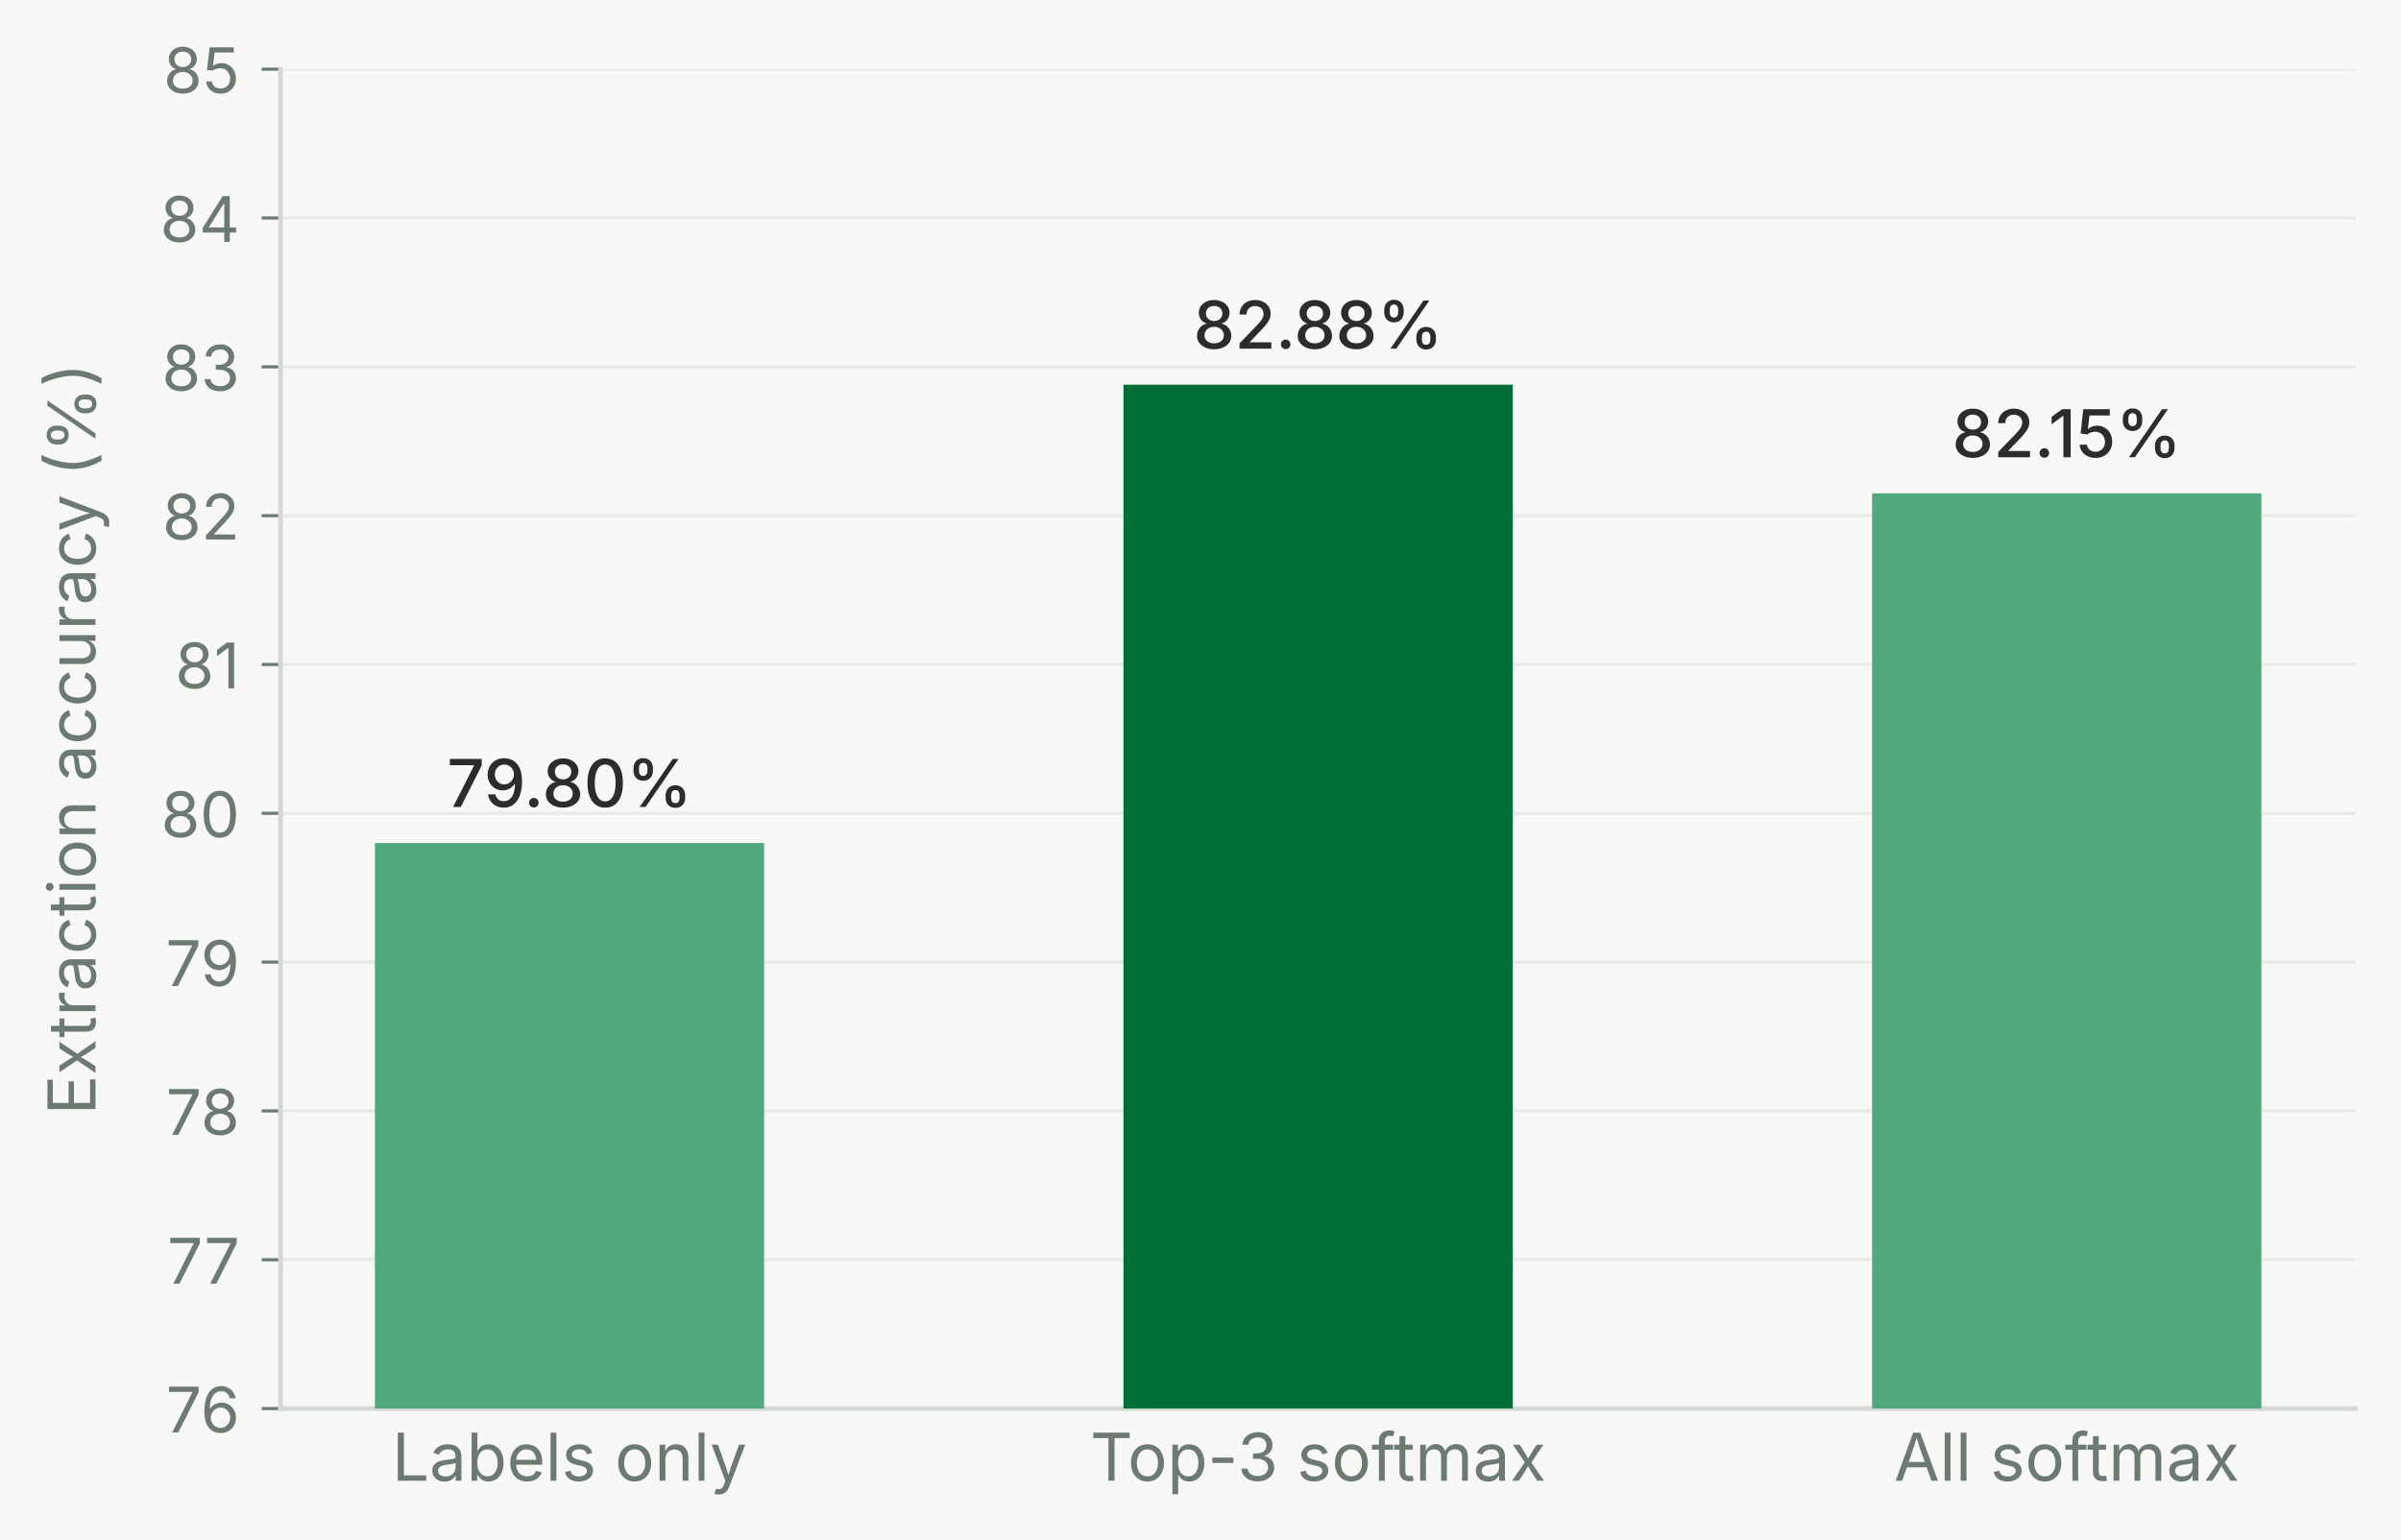
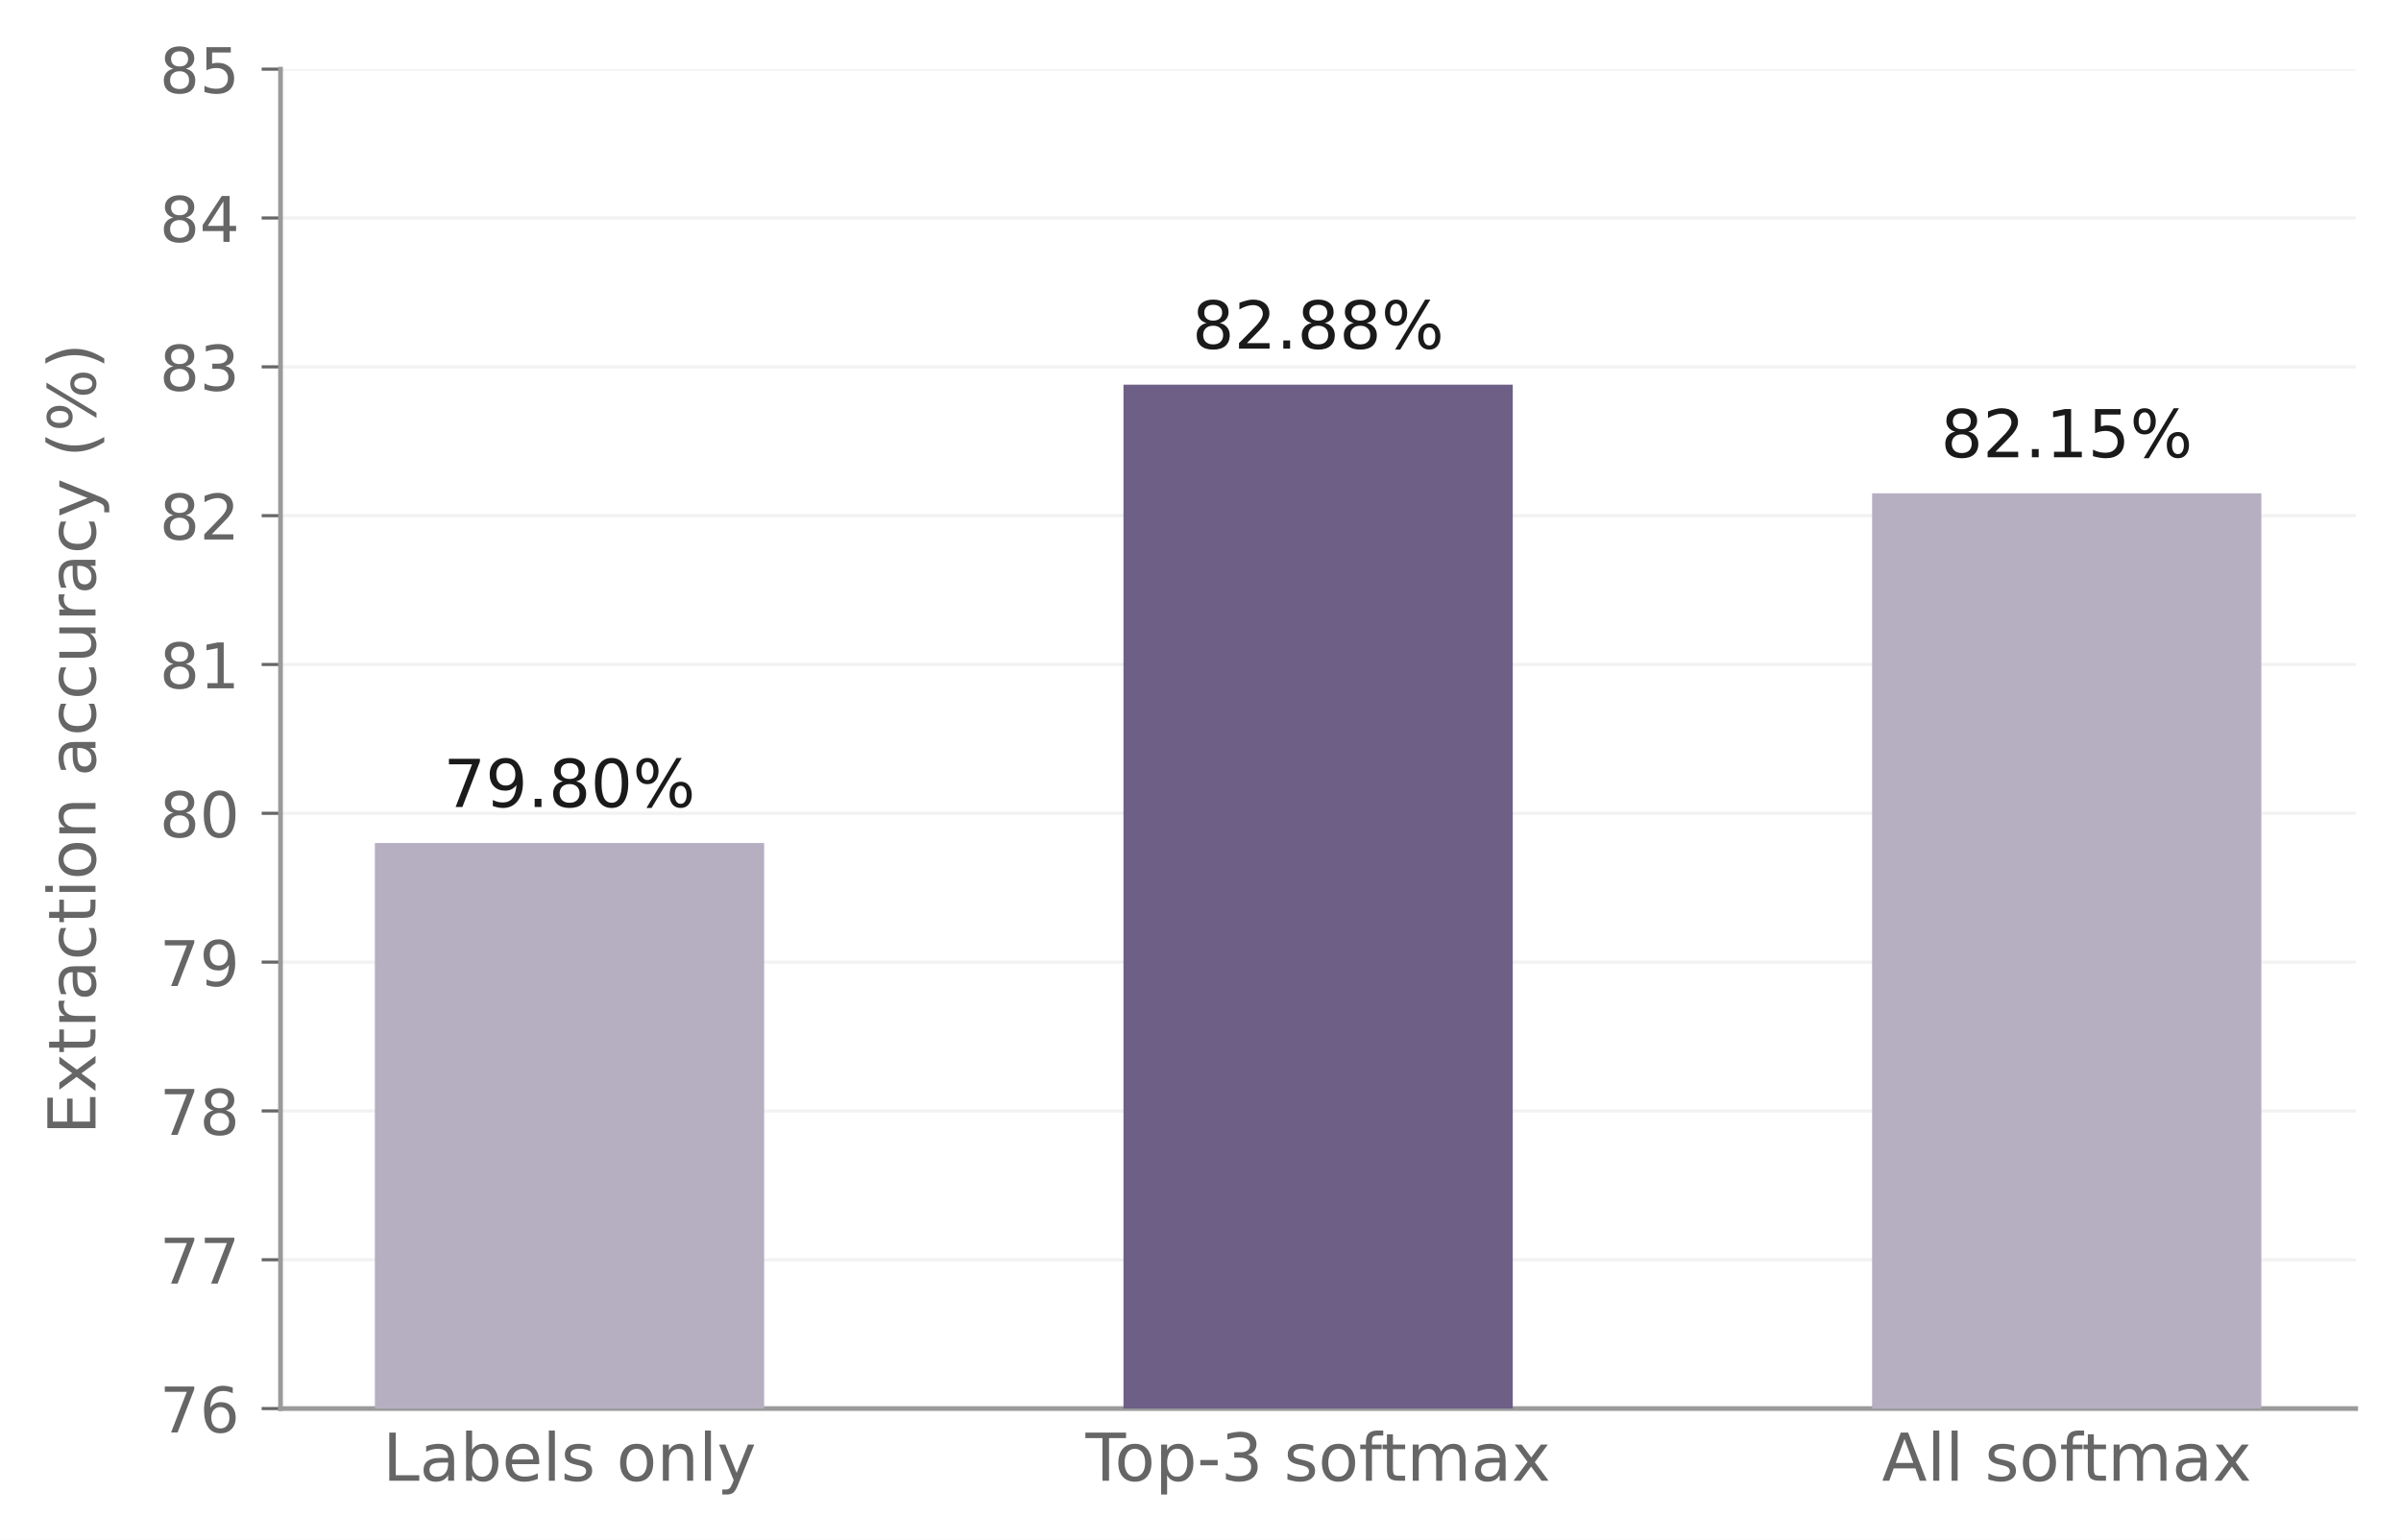
<svg xmlns="http://www.w3.org/2000/svg" xmlns:xlink="http://www.w3.org/1999/xlink" width="381.6pt" height="244.8pt" viewBox="0 0 381.6 244.8" version="1.1">
  <defs>
    <style type="text/css">*{stroke-linejoin: round; stroke-linecap: butt}</style>
  </defs>
  <g id="figure_1">
    <g id="patch_1">
-       <path d="M 0 244.8  L 381.6 244.8  L 381.6 0  L 0 0  z " style="fill: #f8f8f7" />
+       <path d="M 0 244.8  L 381.6 244.8  L 381.6 0  L 0 0  z " style="fill: #ffffff" />
    </g>
    <g id="axes_1">
      <g id="patch_2">
-         <path d="M 44.587 223.938  L 374.4 223.938  L 374.4 10.999  L 44.587 10.999  z " style="fill: #f8f8f7" />
+         <path d="M 44.587 223.938  L 374.4 223.938  L 374.4 10.999  L 44.587 10.999  z " style="fill: #ffffff" />
      </g>
      <g id="matplotlib.axis_1">
        <g id="xtick_1">
          <g id="line2d_1" />
          <g id="text_1">
-             <text style="font-size: 10.5px; font-family: 'Inter', '-apple-system', 'BlinkMacSystemFont', 'Segoe UI', 'system-ui', sans-serif; text-anchor: middle; fill: #6c7a71" x="90.513" y="235.416" transform="rotate(-0 90.51337 235.4163)">Labels only</text>
+             <text style="font-size: 10.5px; font-family: 'DejaVu Sans', 'Bitstream Vera Sans', 'Computer Modern Sans Serif', 'Lucida Grande', 'Verdana', 'Geneva', 'Lucid', 'Arial', 'Helvetica', 'Avant Garde', sans-serif; text-anchor: middle; fill: #666666" x="90.513" y="235.416" transform="rotate(-0 90.51337 235.4163)">Labels only</text>
          </g>
        </g>
        <g id="xtick_2">
          <g id="line2d_2" />
          <g id="text_2">
-             <text style="font-size: 10.5px; font-family: 'Inter', '-apple-system', 'BlinkMacSystemFont', 'Segoe UI', 'system-ui', sans-serif; text-anchor: middle; fill: #6c7a71" x="209.494" y="235.416" transform="rotate(-0 209.4935 235.4163)">Top-3 softmax</text>
+             <text style="font-size: 10.5px; font-family: 'DejaVu Sans', 'Bitstream Vera Sans', 'Computer Modern Sans Serif', 'Lucida Grande', 'Verdana', 'Geneva', 'Lucid', 'Arial', 'Helvetica', 'Avant Garde', sans-serif; text-anchor: middle; fill: #666666" x="209.494" y="235.416" transform="rotate(-0 209.4935 235.4163)">Top-3 softmax</text>
          </g>
        </g>
        <g id="xtick_3">
          <g id="line2d_3" />
          <g id="text_3">
-             <text style="font-size: 10.5px; font-family: 'Inter', '-apple-system', 'BlinkMacSystemFont', 'Segoe UI', 'system-ui', sans-serif; text-anchor: middle; fill: #6c7a71" x="328.474" y="235.416" transform="rotate(-0 328.4737 235.4163)">All softmax</text>
+             <text style="font-size: 10.5px; font-family: 'DejaVu Sans', 'Bitstream Vera Sans', 'Computer Modern Sans Serif', 'Lucida Grande', 'Verdana', 'Geneva', 'Lucid', 'Arial', 'Helvetica', 'Avant Garde', sans-serif; text-anchor: middle; fill: #666666" x="328.474" y="235.416" transform="rotate(-0 328.4737 235.4163)">All softmax</text>
          </g>
        </g>
      </g>
      <g id="matplotlib.axis_2">
        <g id="ytick_1">
          <g id="line2d_4">
-             <path d="M 44.587 223.938  L 374.4 223.938  " clip-path="url(#pa86d006ab3)" style="fill: none; stroke: #e8eae8; stroke-width: 0.5; stroke-linecap: square" />
+             <path d="M 44.587 223.938  L 374.4 223.938  " clip-path="url(#pb2eff576cc)" style="fill: none; stroke: #f2f2f2; stroke-width: 0.5; stroke-linecap: square" />
          </g>
          <g id="line2d_5">
            <defs>
-               <path id="m889fb1b07a" d="M 0 0  L -3 0  " style="stroke: #6c7a71; stroke-width: 0.5" />
+               <path id="mf04673c1a6" d="M 0 0  L -3 0  " style="stroke: #666666; stroke-width: 0.5" />
            </defs>
            <g>
-               <use xlink:href="#m889fb1b07a" x="44.587" y="223.938" style="fill: #6c7a71; stroke: #6c7a71; stroke-width: 0.5" />
+               <use xlink:href="#mf04673c1a6" x="44.587" y="223.938" style="fill: #666666; stroke: #666666; stroke-width: 0.5" />
            </g>
          </g>
          <g id="text_4">
-             <text style="font-size: 10px; font-family: 'Inter', '-apple-system', 'BlinkMacSystemFont', 'Segoe UI', 'system-ui', sans-serif; text-anchor: end; fill: #6c7a71" x="38.087" y="227.737" transform="rotate(-0 38.08703 227.7372)">76</text>
+             <text style="font-size: 10px; font-family: 'DejaVu Sans', 'Bitstream Vera Sans', 'Computer Modern Sans Serif', 'Lucida Grande', 'Verdana', 'Geneva', 'Lucid', 'Arial', 'Helvetica', 'Avant Garde', sans-serif; text-anchor: end; fill: #666666" x="38.087" y="227.737" transform="rotate(-0 38.08703 227.7372)">76</text>
          </g>
        </g>
        <g id="ytick_2">
          <g id="line2d_6">
-             <path d="M 44.587 200.278  L 374.4 200.278  " clip-path="url(#pa86d006ab3)" style="fill: none; stroke: #e8eae8; stroke-width: 0.5; stroke-linecap: square" />
+             <path d="M 44.587 200.278  L 374.4 200.278  " clip-path="url(#pb2eff576cc)" style="fill: none; stroke: #f2f2f2; stroke-width: 0.5; stroke-linecap: square" />
          </g>
          <g id="line2d_7">
            <g>
-               <use xlink:href="#m889fb1b07a" x="44.587" y="200.278" style="fill: #6c7a71; stroke: #6c7a71; stroke-width: 0.5" />
+               <use xlink:href="#mf04673c1a6" x="44.587" y="200.278" style="fill: #666666; stroke: #666666; stroke-width: 0.5" />
            </g>
          </g>
          <g id="text_5">
-             <text style="font-size: 10px; font-family: 'Inter', '-apple-system', 'BlinkMacSystemFont', 'Segoe UI', 'system-ui', sans-serif; text-anchor: end; fill: #6c7a71" x="38.087" y="204.077" transform="rotate(-0 38.08703 204.0773)">77</text>
+             <text style="font-size: 10px; font-family: 'DejaVu Sans', 'Bitstream Vera Sans', 'Computer Modern Sans Serif', 'Lucida Grande', 'Verdana', 'Geneva', 'Lucid', 'Arial', 'Helvetica', 'Avant Garde', sans-serif; text-anchor: end; fill: #666666" x="38.087" y="204.077" transform="rotate(-0 38.08703 204.0773)">77</text>
          </g>
        </g>
        <g id="ytick_3">
          <g id="line2d_8">
-             <path d="M 44.587 176.618  L 374.4 176.618  " clip-path="url(#pa86d006ab3)" style="fill: none; stroke: #e8eae8; stroke-width: 0.5; stroke-linecap: square" />
+             <path d="M 44.587 176.618  L 374.4 176.618  " clip-path="url(#pb2eff576cc)" style="fill: none; stroke: #f2f2f2; stroke-width: 0.5; stroke-linecap: square" />
          </g>
          <g id="line2d_9">
            <g>
-               <use xlink:href="#m889fb1b07a" x="44.587" y="176.618" style="fill: #6c7a71; stroke: #6c7a71; stroke-width: 0.5" />
+               <use xlink:href="#mf04673c1a6" x="44.587" y="176.618" style="fill: #666666; stroke: #666666; stroke-width: 0.5" />
            </g>
          </g>
          <g id="text_6">
-             <text style="font-size: 10px; font-family: 'Inter', '-apple-system', 'BlinkMacSystemFont', 'Segoe UI', 'system-ui', sans-serif; text-anchor: end; fill: #6c7a71" x="38.087" y="180.417" transform="rotate(-0 38.08703 180.4175)">78</text>
+             <text style="font-size: 10px; font-family: 'DejaVu Sans', 'Bitstream Vera Sans', 'Computer Modern Sans Serif', 'Lucida Grande', 'Verdana', 'Geneva', 'Lucid', 'Arial', 'Helvetica', 'Avant Garde', sans-serif; text-anchor: end; fill: #666666" x="38.087" y="180.417" transform="rotate(-0 38.08703 180.4175)">78</text>
          </g>
        </g>
        <g id="ytick_4">
          <g id="line2d_10">
-             <path d="M 44.587 152.958  L 374.4 152.958  " clip-path="url(#pa86d006ab3)" style="fill: none; stroke: #e8eae8; stroke-width: 0.5; stroke-linecap: square" />
+             <path d="M 44.587 152.958  L 374.4 152.958  " clip-path="url(#pb2eff576cc)" style="fill: none; stroke: #f2f2f2; stroke-width: 0.5; stroke-linecap: square" />
          </g>
          <g id="line2d_11">
            <g>
-               <use xlink:href="#m889fb1b07a" x="44.587" y="152.958" style="fill: #6c7a71; stroke: #6c7a71; stroke-width: 0.5" />
+               <use xlink:href="#mf04673c1a6" x="44.587" y="152.958" style="fill: #666666; stroke: #666666; stroke-width: 0.5" />
            </g>
          </g>
          <g id="text_7">
-             <text style="font-size: 10px; font-family: 'Inter', '-apple-system', 'BlinkMacSystemFont', 'Segoe UI', 'system-ui', sans-serif; text-anchor: end; fill: #6c7a71" x="38.087" y="156.758" transform="rotate(-0 38.08703 156.7576)">79</text>
+             <text style="font-size: 10px; font-family: 'DejaVu Sans', 'Bitstream Vera Sans', 'Computer Modern Sans Serif', 'Lucida Grande', 'Verdana', 'Geneva', 'Lucid', 'Arial', 'Helvetica', 'Avant Garde', sans-serif; text-anchor: end; fill: #666666" x="38.087" y="156.758" transform="rotate(-0 38.08703 156.7576)">79</text>
          </g>
        </g>
        <g id="ytick_5">
          <g id="line2d_12">
-             <path d="M 44.587 129.299  L 374.4 129.299  " clip-path="url(#pa86d006ab3)" style="fill: none; stroke: #e8eae8; stroke-width: 0.5; stroke-linecap: square" />
+             <path d="M 44.587 129.299  L 374.4 129.299  " clip-path="url(#pb2eff576cc)" style="fill: none; stroke: #f2f2f2; stroke-width: 0.5; stroke-linecap: square" />
          </g>
          <g id="line2d_13">
            <g>
-               <use xlink:href="#m889fb1b07a" x="44.587" y="129.299" style="fill: #6c7a71; stroke: #6c7a71; stroke-width: 0.5" />
+               <use xlink:href="#mf04673c1a6" x="44.587" y="129.299" style="fill: #666666; stroke: #666666; stroke-width: 0.5" />
            </g>
          </g>
          <g id="text_8">
-             <text style="font-size: 10px; font-family: 'Inter', '-apple-system', 'BlinkMacSystemFont', 'Segoe UI', 'system-ui', sans-serif; text-anchor: end; fill: #6c7a71" x="38.087" y="133.098" transform="rotate(-0 38.08703 133.0977)">80</text>
+             <text style="font-size: 10px; font-family: 'DejaVu Sans', 'Bitstream Vera Sans', 'Computer Modern Sans Serif', 'Lucida Grande', 'Verdana', 'Geneva', 'Lucid', 'Arial', 'Helvetica', 'Avant Garde', sans-serif; text-anchor: end; fill: #666666" x="38.087" y="133.098" transform="rotate(-0 38.08703 133.0977)">80</text>
          </g>
        </g>
        <g id="ytick_6">
          <g id="line2d_14">
-             <path d="M 44.587 105.639  L 374.4 105.639  " clip-path="url(#pa86d006ab3)" style="fill: none; stroke: #e8eae8; stroke-width: 0.5; stroke-linecap: square" />
+             <path d="M 44.587 105.639  L 374.4 105.639  " clip-path="url(#pb2eff576cc)" style="fill: none; stroke: #f2f2f2; stroke-width: 0.5; stroke-linecap: square" />
          </g>
          <g id="line2d_15">
            <g>
-               <use xlink:href="#m889fb1b07a" x="44.587" y="105.639" style="fill: #6c7a71; stroke: #6c7a71; stroke-width: 0.5" />
+               <use xlink:href="#mf04673c1a6" x="44.587" y="105.639" style="fill: #666666; stroke: #666666; stroke-width: 0.5" />
            </g>
          </g>
          <g id="text_9">
-             <text style="font-size: 10px; font-family: 'Inter', '-apple-system', 'BlinkMacSystemFont', 'Segoe UI', 'system-ui', sans-serif; text-anchor: end; fill: #6c7a71" x="38.087" y="109.438" transform="rotate(-0 38.08703 109.4379)">81</text>
+             <text style="font-size: 10px; font-family: 'DejaVu Sans', 'Bitstream Vera Sans', 'Computer Modern Sans Serif', 'Lucida Grande', 'Verdana', 'Geneva', 'Lucid', 'Arial', 'Helvetica', 'Avant Garde', sans-serif; text-anchor: end; fill: #666666" x="38.087" y="109.438" transform="rotate(-0 38.08703 109.4379)">81</text>
          </g>
        </g>
        <g id="ytick_7">
          <g id="line2d_16">
-             <path d="M 44.587 81.979  L 374.4 81.979  " clip-path="url(#pa86d006ab3)" style="fill: none; stroke: #e8eae8; stroke-width: 0.5; stroke-linecap: square" />
+             <path d="M 44.587 81.979  L 374.4 81.979  " clip-path="url(#pb2eff576cc)" style="fill: none; stroke: #f2f2f2; stroke-width: 0.5; stroke-linecap: square" />
          </g>
          <g id="line2d_17">
            <g>
-               <use xlink:href="#m889fb1b07a" x="44.587" y="81.979" style="fill: #6c7a71; stroke: #6c7a71; stroke-width: 0.5" />
+               <use xlink:href="#mf04673c1a6" x="44.587" y="81.979" style="fill: #666666; stroke: #666666; stroke-width: 0.5" />
            </g>
          </g>
          <g id="text_10">
-             <text style="font-size: 10px; font-family: 'Inter', '-apple-system', 'BlinkMacSystemFont', 'Segoe UI', 'system-ui', sans-serif; text-anchor: end; fill: #6c7a71" x="38.087" y="85.778" transform="rotate(-0 38.08703 85.77802)">82</text>
+             <text style="font-size: 10px; font-family: 'DejaVu Sans', 'Bitstream Vera Sans', 'Computer Modern Sans Serif', 'Lucida Grande', 'Verdana', 'Geneva', 'Lucid', 'Arial', 'Helvetica', 'Avant Garde', sans-serif; text-anchor: end; fill: #666666" x="38.087" y="85.778" transform="rotate(-0 38.08703 85.77802)">82</text>
          </g>
        </g>
        <g id="ytick_8">
          <g id="line2d_18">
-             <path d="M 44.587 58.319  L 374.4 58.319  " clip-path="url(#pa86d006ab3)" style="fill: none; stroke: #e8eae8; stroke-width: 0.5; stroke-linecap: square" />
+             <path d="M 44.587 58.319  L 374.4 58.319  " clip-path="url(#pb2eff576cc)" style="fill: none; stroke: #f2f2f2; stroke-width: 0.5; stroke-linecap: square" />
          </g>
          <g id="line2d_19">
            <g>
-               <use xlink:href="#m889fb1b07a" x="44.587" y="58.319" style="fill: #6c7a71; stroke: #6c7a71; stroke-width: 0.5" />
+               <use xlink:href="#mf04673c1a6" x="44.587" y="58.319" style="fill: #666666; stroke: #666666; stroke-width: 0.5" />
            </g>
          </g>
          <g id="text_11">
-             <text style="font-size: 10px; font-family: 'Inter', '-apple-system', 'BlinkMacSystemFont', 'Segoe UI', 'system-ui', sans-serif; text-anchor: end; fill: #6c7a71" x="38.087" y="62.118" transform="rotate(-0 38.08703 62.11816)">83</text>
+             <text style="font-size: 10px; font-family: 'DejaVu Sans', 'Bitstream Vera Sans', 'Computer Modern Sans Serif', 'Lucida Grande', 'Verdana', 'Geneva', 'Lucid', 'Arial', 'Helvetica', 'Avant Garde', sans-serif; text-anchor: end; fill: #666666" x="38.087" y="62.118" transform="rotate(-0 38.08703 62.11816)">83</text>
          </g>
        </g>
        <g id="ytick_9">
          <g id="line2d_20">
-             <path d="M 44.587 34.659  L 374.4 34.659  " clip-path="url(#pa86d006ab3)" style="fill: none; stroke: #e8eae8; stroke-width: 0.5; stroke-linecap: square" />
+             <path d="M 44.587 34.659  L 374.4 34.659  " clip-path="url(#pb2eff576cc)" style="fill: none; stroke: #f2f2f2; stroke-width: 0.5; stroke-linecap: square" />
          </g>
          <g id="line2d_21">
            <g>
-               <use xlink:href="#m889fb1b07a" x="44.587" y="34.659" style="fill: #6c7a71; stroke: #6c7a71; stroke-width: 0.5" />
+               <use xlink:href="#mf04673c1a6" x="44.587" y="34.659" style="fill: #666666; stroke: #666666; stroke-width: 0.5" />
            </g>
          </g>
          <g id="text_12">
-             <text style="font-size: 10px; font-family: 'Inter', '-apple-system', 'BlinkMacSystemFont', 'Segoe UI', 'system-ui', sans-serif; text-anchor: end; fill: #6c7a71" x="38.087" y="38.458" transform="rotate(-0 38.08703 38.4583)">84</text>
+             <text style="font-size: 10px; font-family: 'DejaVu Sans', 'Bitstream Vera Sans', 'Computer Modern Sans Serif', 'Lucida Grande', 'Verdana', 'Geneva', 'Lucid', 'Arial', 'Helvetica', 'Avant Garde', sans-serif; text-anchor: end; fill: #666666" x="38.087" y="38.458" transform="rotate(-0 38.08703 38.4583)">84</text>
          </g>
        </g>
        <g id="ytick_10">
          <g id="line2d_22">
-             <path d="M 44.587 10.999  L 374.4 10.999  " clip-path="url(#pa86d006ab3)" style="fill: none; stroke: #e8eae8; stroke-width: 0.5; stroke-linecap: square" />
+             <path d="M 44.587 10.999  L 374.4 10.999  " clip-path="url(#pb2eff576cc)" style="fill: none; stroke: #f2f2f2; stroke-width: 0.5; stroke-linecap: square" />
          </g>
          <g id="line2d_23">
            <g>
-               <use xlink:href="#m889fb1b07a" x="44.587" y="10.999" style="fill: #6c7a71; stroke: #6c7a71; stroke-width: 0.5" />
+               <use xlink:href="#mf04673c1a6" x="44.587" y="10.999" style="fill: #666666; stroke: #666666; stroke-width: 0.5" />
            </g>
          </g>
          <g id="text_13">
-             <text style="font-size: 10px; font-family: 'Inter', '-apple-system', 'BlinkMacSystemFont', 'Segoe UI', 'system-ui', sans-serif; text-anchor: end; fill: #6c7a71" x="38.087" y="14.798" transform="rotate(-0 38.08703 14.79844)">85</text>
+             <text style="font-size: 10px; font-family: 'DejaVu Sans', 'Bitstream Vera Sans', 'Computer Modern Sans Serif', 'Lucida Grande', 'Verdana', 'Geneva', 'Lucid', 'Arial', 'Helvetica', 'Avant Garde', sans-serif; text-anchor: end; fill: #666666" x="38.087" y="14.798" transform="rotate(-0 38.08703 14.79844)">85</text>
          </g>
        </g>
        <g id="text_14">
-           <text style="font-size: 10.5px; font-family: 'Inter', '-apple-system', 'BlinkMacSystemFont', 'Segoe UI', 'system-ui', sans-serif; text-anchor: middle; fill: #6c7a71" x="15.178" y="117.469" transform="rotate(-90 15.17836 117.4686)">Extraction accuracy (%)</text>
+           <text style="font-size: 10.5px; font-family: 'DejaVu Sans', 'Bitstream Vera Sans', 'Computer Modern Sans Serif', 'Lucida Grande', 'Verdana', 'Geneva', 'Lucid', 'Arial', 'Helvetica', 'Avant Garde', sans-serif; text-anchor: middle; fill: #666666" x="15.178" y="117.469" transform="rotate(-90 15.17836 117.4686)">Extraction accuracy (%)</text>
        </g>
      </g>
      <g id="patch_3">
-         <path d="M 44.587 223.938  L 44.587 10.999  " style="fill: none; stroke: #d4d8d5; stroke-width: 0.75; stroke-linejoin: miter; stroke-linecap: square" />
+         <path d="M 44.587 223.938  L 44.587 10.999  " style="fill: none; stroke: #9a9a9a; stroke-width: 0.75; stroke-linejoin: miter; stroke-linecap: square" />
      </g>
      <g id="patch_4">
-         <path d="M 44.587 223.938  L 374.4 223.938  " style="fill: none; stroke: #d4d8d5; stroke-width: 0.75; stroke-linejoin: miter; stroke-linecap: square" />
+         <path d="M 44.587 223.938  L 374.4 223.938  " style="fill: none; stroke: #9a9a9a; stroke-width: 0.75; stroke-linejoin: miter; stroke-linecap: square" />
      </g>
      <g id="patch_5">
-         <path d="M 59.579 2022.087  L 121.448 2022.087  L 121.448 134.03  L 59.579 134.03  z " clip-path="url(#pa86d006ab3)" style="fill: #4fa87e" />
+         <path d="M 59.579 2022.087  L 121.448 2022.087  L 121.448 134.03  L 59.579 134.03  z " clip-path="url(#pb2eff576cc)" style="fill: #b6afc2" />
      </g>
      <g id="patch_6">
-         <path d="M 178.559 2022.087  L 240.428 2022.087  L 240.428 61.158  L 178.559 61.158  z " clip-path="url(#pa86d006ab3)" style="fill: #006e37" />
+         <path d="M 178.559 2022.087  L 240.428 2022.087  L 240.428 61.158  L 178.559 61.158  z " clip-path="url(#pb2eff576cc)" style="fill: #6d5f85" />
      </g>
      <g id="patch_7">
-         <path d="M 297.539 2022.087  L 359.409 2022.087  L 359.409 78.43  L 297.539 78.43  z " clip-path="url(#pa86d006ab3)" style="fill: #4fa87e" />
+         <path d="M 297.539 2022.087  L 359.409 2022.087  L 359.409 78.43  L 297.539 78.43  z " clip-path="url(#pb2eff576cc)" style="fill: #b6afc2" />
      </g>
      <g id="text_15">
-         <text style="font-weight: 500; font-size: 10.5px; font-family: 'Inter', '-apple-system', 'BlinkMacSystemFont', 'Segoe UI', 'system-ui', sans-serif; text-anchor: middle; fill: #2c2c2a" x="90.513" y="128.298" transform="rotate(-0 90.51337 128.2978)">79.80%</text>
+         <text style="font-weight: 500; font-size: 10.5px; font-family: 'DejaVu Sans', 'Bitstream Vera Sans', 'Computer Modern Sans Serif', 'Lucida Grande', 'Verdana', 'Geneva', 'Lucid', 'Arial', 'Helvetica', 'Avant Garde', sans-serif; text-anchor: middle; fill: #1a1a1a" x="90.513" y="128.298" transform="rotate(-0 90.51337 128.2978)">79.80%</text>
      </g>
      <g id="text_16">
-         <text style="font-weight: 500; font-size: 10.5px; font-family: 'Inter', '-apple-system', 'BlinkMacSystemFont', 'Segoe UI', 'system-ui', sans-serif; text-anchor: middle; fill: #2c2c2a" x="209.494" y="55.425" transform="rotate(-0 209.4935 55.42547)">82.88%</text>
+         <text style="font-weight: 500; font-size: 10.5px; font-family: 'DejaVu Sans', 'Bitstream Vera Sans', 'Computer Modern Sans Serif', 'Lucida Grande', 'Verdana', 'Geneva', 'Lucid', 'Arial', 'Helvetica', 'Avant Garde', sans-serif; text-anchor: middle; fill: #1a1a1a" x="209.494" y="55.425" transform="rotate(-0 209.4935 55.42547)">82.88%</text>
      </g>
      <g id="text_17">
-         <text style="font-weight: 500; font-size: 10.5px; font-family: 'Inter', '-apple-system', 'BlinkMacSystemFont', 'Segoe UI', 'system-ui', sans-serif; text-anchor: middle; fill: #2c2c2a" x="328.474" y="72.697" transform="rotate(-0 328.4737 72.69717)">82.15%</text>
+         <text style="font-weight: 500; font-size: 10.5px; font-family: 'DejaVu Sans', 'Bitstream Vera Sans', 'Computer Modern Sans Serif', 'Lucida Grande', 'Verdana', 'Geneva', 'Lucid', 'Arial', 'Helvetica', 'Avant Garde', sans-serif; text-anchor: middle; fill: #1a1a1a" x="328.474" y="72.697" transform="rotate(-0 328.4737 72.69717)">82.15%</text>
      </g>
    </g>
  </g>
  <defs>
-     <clipPath id="pa86d006ab3">
+     <clipPath id="pb2eff576cc">
      <rect x="44.587" y="10.999" width="329.813" height="212.939" />
    </clipPath>
  </defs>
</svg>
